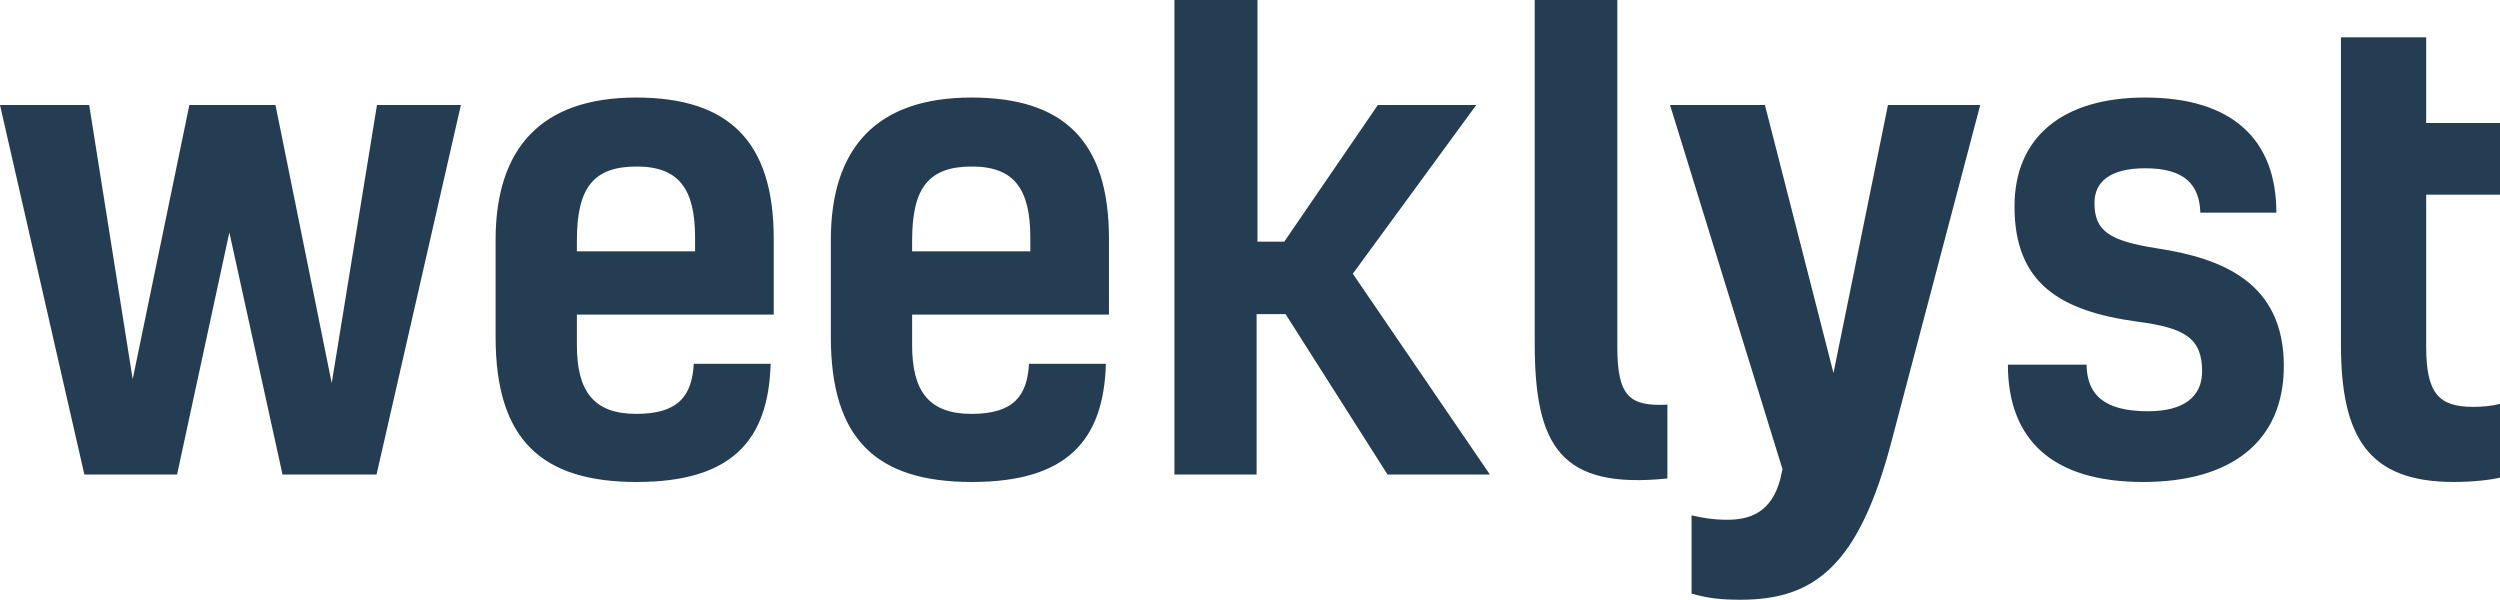
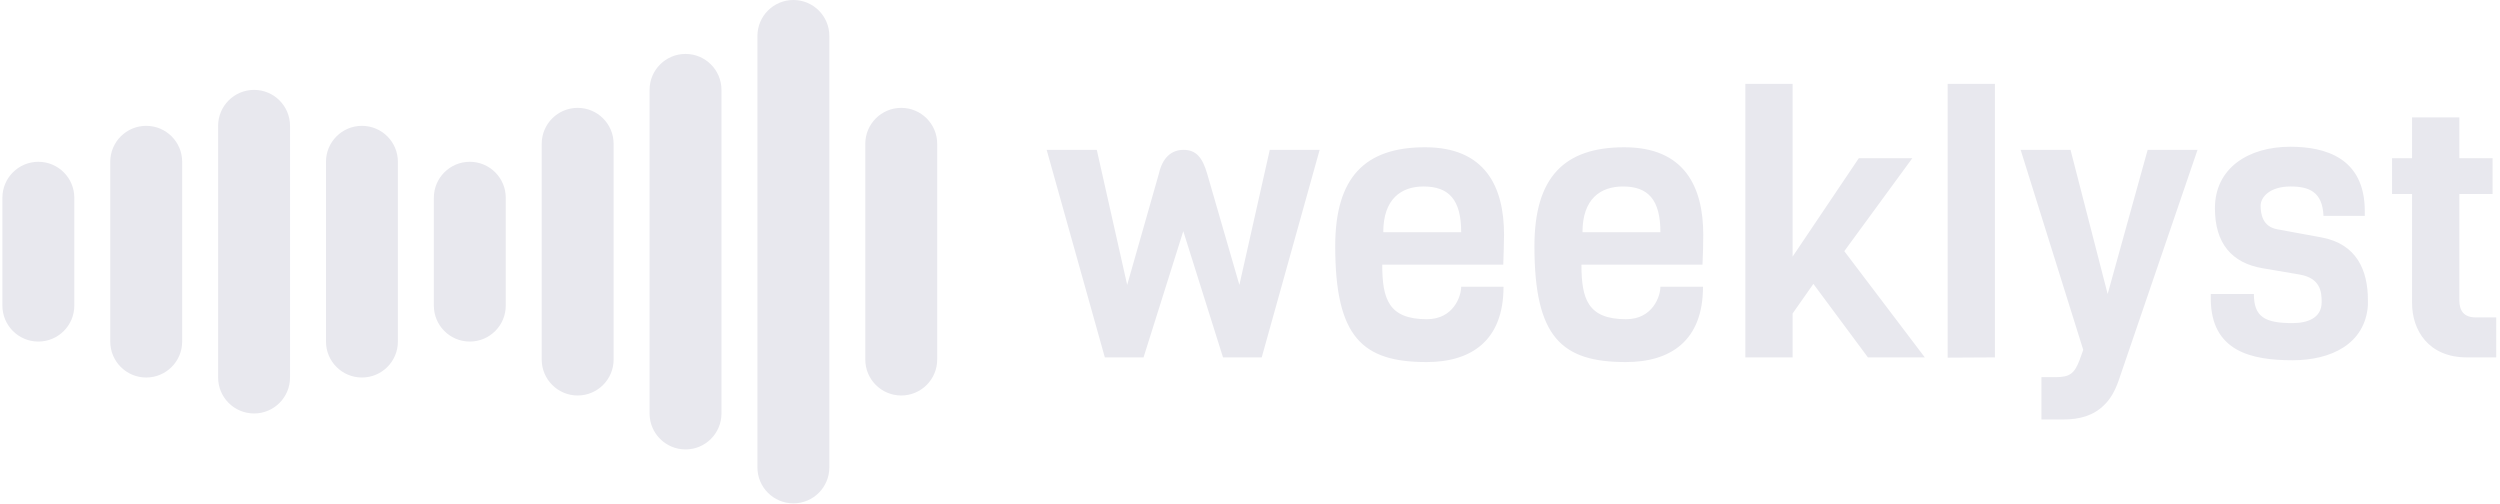
- <svg xmlns="http://www.w3.org/2000/svg" data-v-423bf9ae="" viewBox="0 0 250.11 60" class="font">
-   <g data-v-423bf9ae="" id="bbe69049-564d-49a6-ab47-38fa22b9a613" fill="#253D52" transform="matrix(4.395604,0,0,4.395604,-0.9230761,-18.10989)">
-     <path d="M7.76 12.84L6.48 6.51L4.52 6.51L3.23 12.75L2.24 6.51L0.21 6.51L2.13 14.92L4.24 14.92L5.43 9.41L6.64 14.92L8.78 14.92L10.70 6.51L8.79 6.51ZM16.00 12.40C15.96 13.13 15.65 13.54 14.69 13.54C13.72 13.54 13.34 13.02 13.34 11.98L13.34 11.28L17.82 11.28L17.82 9.55C17.82 7.34 16.80 6.34 14.69 6.34C12.53 6.34 11.49 7.49 11.49 9.58L11.49 11.79C11.49 14.11 12.52 15.09 14.70 15.09C16.86 15.09 17.70 14.15 17.75 12.40ZM14.70 7.91C15.67 7.91 16.03 8.43 16.03 9.53L16.03 9.84L13.34 9.84L13.34 9.59C13.34 8.39 13.72 7.91 14.70 7.91ZM23.63 12.40C23.59 13.13 23.28 13.54 22.32 13.54C21.35 13.54 20.97 13.02 20.97 11.98L20.97 11.28L25.45 11.28L25.45 9.55C25.45 7.34 24.43 6.34 22.32 6.34C20.16 6.34 19.12 7.49 19.12 9.58L19.12 11.79C19.12 14.11 20.15 15.09 22.33 15.09C24.49 15.09 25.33 14.15 25.38 12.40ZM22.33 7.91C23.30 7.91 23.66 8.43 23.66 9.53L23.66 9.84L20.97 9.84L20.97 9.59C20.97 8.39 21.35 7.91 22.33 7.91ZM33.81 6.51L31.57 6.51L29.44 9.62L28.83 9.62L28.83 4.12L26.94 4.12L26.94 14.92L28.81 14.92L28.81 11.27L29.47 11.27L31.79 14.92L34.12 14.92L31.00 10.35ZM38.16 13.33C37.31 13.37 37.02 13.16 37.02 12.01L37.02 4.12L35.14 4.12L35.14 11.93C35.14 14.28 35.73 15.26 38.16 15.01ZM39.52 15.95C39.19 15.95 38.93 15.90 38.71 15.85L38.71 17.63C39.10 17.74 39.38 17.77 39.83 17.77C41.52 17.77 42.52 16.98 43.26 14.17L45.28 6.51L43.18 6.51L41.94 12.61L40.38 6.51L38.22 6.51L40.78 14.80L40.73 15.02C40.53 15.79 40.03 15.95 39.52 15.95ZM49.29 9.77C48.22 9.60 47.88 9.38 47.88 8.74C47.88 8.26 48.23 7.95 49.04 7.95C49.94 7.95 50.27 8.33 50.29 8.96L52.02 8.96C52.02 7.28 51.00 6.34 49.03 6.34C47.18 6.34 46.06 7.22 46.06 8.82C46.06 10.58 47.11 11.20 48.85 11.44C49.94 11.58 50.33 11.82 50.33 12.57C50.33 13.16 49.90 13.48 49.10 13.48C48.12 13.48 47.71 13.12 47.70 12.42L45.91 12.42C45.91 14.10 46.89 15.09 48.99 15.09C50.99 15.09 52.19 14.17 52.19 12.45C52.19 10.56 50.81 10.00 49.29 9.77ZM56.50 13.38C55.72 13.38 55.43 13.08 55.43 12.01L55.43 8.55L57.11 8.55L57.11 6.92L55.43 6.92L55.43 4.97L53.49 4.97L53.49 11.96C53.49 14.07 54.11 15.09 56.06 15.09C56.49 15.09 56.92 15.04 57.11 14.99L57.11 13.31C56.94 13.36 56.71 13.38 56.50 13.38Z" />
+ <svg xmlns="http://www.w3.org/2000/svg" data-v-423bf9ae="" viewBox="0 0 447 90" class="iconLeft">
+   <g data-v-423bf9ae="" id="26f9a5b0-a6cb-4329-ae86-dd538fa34601" fill="#E8E8EE" transform="matrix(4.643963,0,0,4.643963,186.8642,-2.089783)">
+     <path d="M10.57 6.22L8.65 6.22L7.48 11.42L6.24 7.14C6.06 6.52 5.82 6.22 5.33 6.22C4.86 6.22 4.52 6.52 4.38 7.14L3.16 11.42L1.99 6.22L0.06 6.22L2.30 14.21L3.79 14.21L5.32 9.35L6.85 14.21L8.34 14.21ZM17.64 10.64C17.65 10.25 17.67 9.84 17.67 9.49C17.67 7.63 16.94 6.12 14.63 6.12C12.32 6.12 11.17 7.27 11.17 9.93C11.17 13.44 12.22 14.39 14.69 14.39C16.39 14.39 17.65 13.58 17.65 11.49L16.02 11.49C16.02 11.86 15.72 12.74 14.70 12.74C13.23 12.74 12.98 11.97 12.98 10.64ZM13.02 9.39C13.02 8.11 13.71 7.63 14.57 7.63C15.54 7.63 16.02 8.13 16.02 9.39ZM25.31 10.64C25.33 10.25 25.34 9.84 25.34 9.49C25.34 7.63 24.61 6.12 22.30 6.12C19.99 6.12 18.84 7.27 18.84 9.93C18.84 13.44 19.89 14.39 22.36 14.39C24.07 14.39 25.33 13.58 25.33 11.49L23.69 11.49C23.69 11.86 23.39 12.74 22.37 12.74C20.90 12.74 20.65 11.97 20.65 10.64ZM20.69 9.39C20.69 8.11 21.38 7.63 22.25 7.63C23.21 7.63 23.69 8.13 23.69 9.39ZM33.87 14.21L30.77 10.12L33.39 6.54L31.33 6.54L28.78 10.33L28.78 3.68L26.96 3.68L26.96 14.21L28.78 14.21L28.78 12.52L29.58 11.38L31.68 14.21ZM36.57 14.21L36.57 3.68L34.75 3.68L34.75 14.22ZM44.37 6.22L42.45 6.22L40.91 11.77L39.48 6.22L37.56 6.22L39.97 13.92L39.83 14.31C39.63 14.84 39.44 14.97 38.92 14.97L38.36 14.97L38.36 16.60L39.21 16.60C39.82 16.60 40.36 16.46 40.78 16.04C41.01 15.82 41.19 15.51 41.33 15.11ZM50.93 12.00C50.93 10.86 50.50 9.84 49.14 9.59L47.45 9.28C46.87 9.18 46.80 8.68 46.80 8.37C46.80 8.04 47.15 7.63 47.95 7.63C48.66 7.63 49.18 7.83 49.22 8.76L50.81 8.76L50.81 8.58C50.81 6.52 49.28 6.10 47.94 6.10C46.33 6.10 45.04 6.92 45.04 8.47C45.04 9.81 45.68 10.58 46.89 10.78L48.30 11.02C49.10 11.16 49.15 11.68 49.15 12.08C49.15 12.71 48.58 12.89 48.03 12.89C46.97 12.89 46.54 12.66 46.54 11.77L44.88 11.77L44.88 11.94C44.88 14 46.48 14.32 48.03 14.32C49.52 14.32 50.82 13.69 50.93 12.21ZM55.87 14.21L55.87 12.67L55.08 12.67C54.64 12.67 54.45 12.43 54.45 12.01L54.45 7.92L55.73 7.92L55.73 6.54L54.45 6.54L54.45 4.97L52.63 4.97L52.63 6.54L51.86 6.54L51.86 7.92L52.63 7.92L52.63 12.12C52.63 13.16 53.26 14.21 54.74 14.21Z" />
+   </g>
+   <g data-v-423bf9ae="" id="c910cbff-caae-4af9-935f-bdc87ec0489d" transform="matrix(6.428571,0,0,6.428571,-12.42857,-57.85714)" stroke="none" fill="#E8E8EE">
+     <path d="M3 13.5a1 1 0 00-1 1v3a1 1 0 002 0v-3a1 1 0 00-1-1zM6 12.5a1 1 0 00-1 1v5a1 1 0 002 0v-5a1 1 0 00-1-1zM9 11.5a1 1 0 00-1 1v7a1 1 0 002 0v-7a1 1 0 00-1-1zM12 12.5a1 1 0 00-1 1v5a1 1 0 002 0v-5a1 1 0 00-1-1zM15 13.5a1 1 0 00-1 1v3a1 1 0 002 0v-3a1 1 0 00-1-1zM18 12a1 1 0 00-1 1v6a1 1 0 002 0v-6a1 1 0 00-1-1zM27 12a1 1 0 00-1 1v6a1 1 0 002 0v-6a1 1 0 00-1-1zM21 10.5a1 1 0 00-1 1v9a1 1 0 002 0v-9a1 1 0 00-1-1zM24 9a1 1 0 00-1 1v12a1 1 0 002 0V10a1 1 0 00-1-1z" />
  </g>
</svg>
